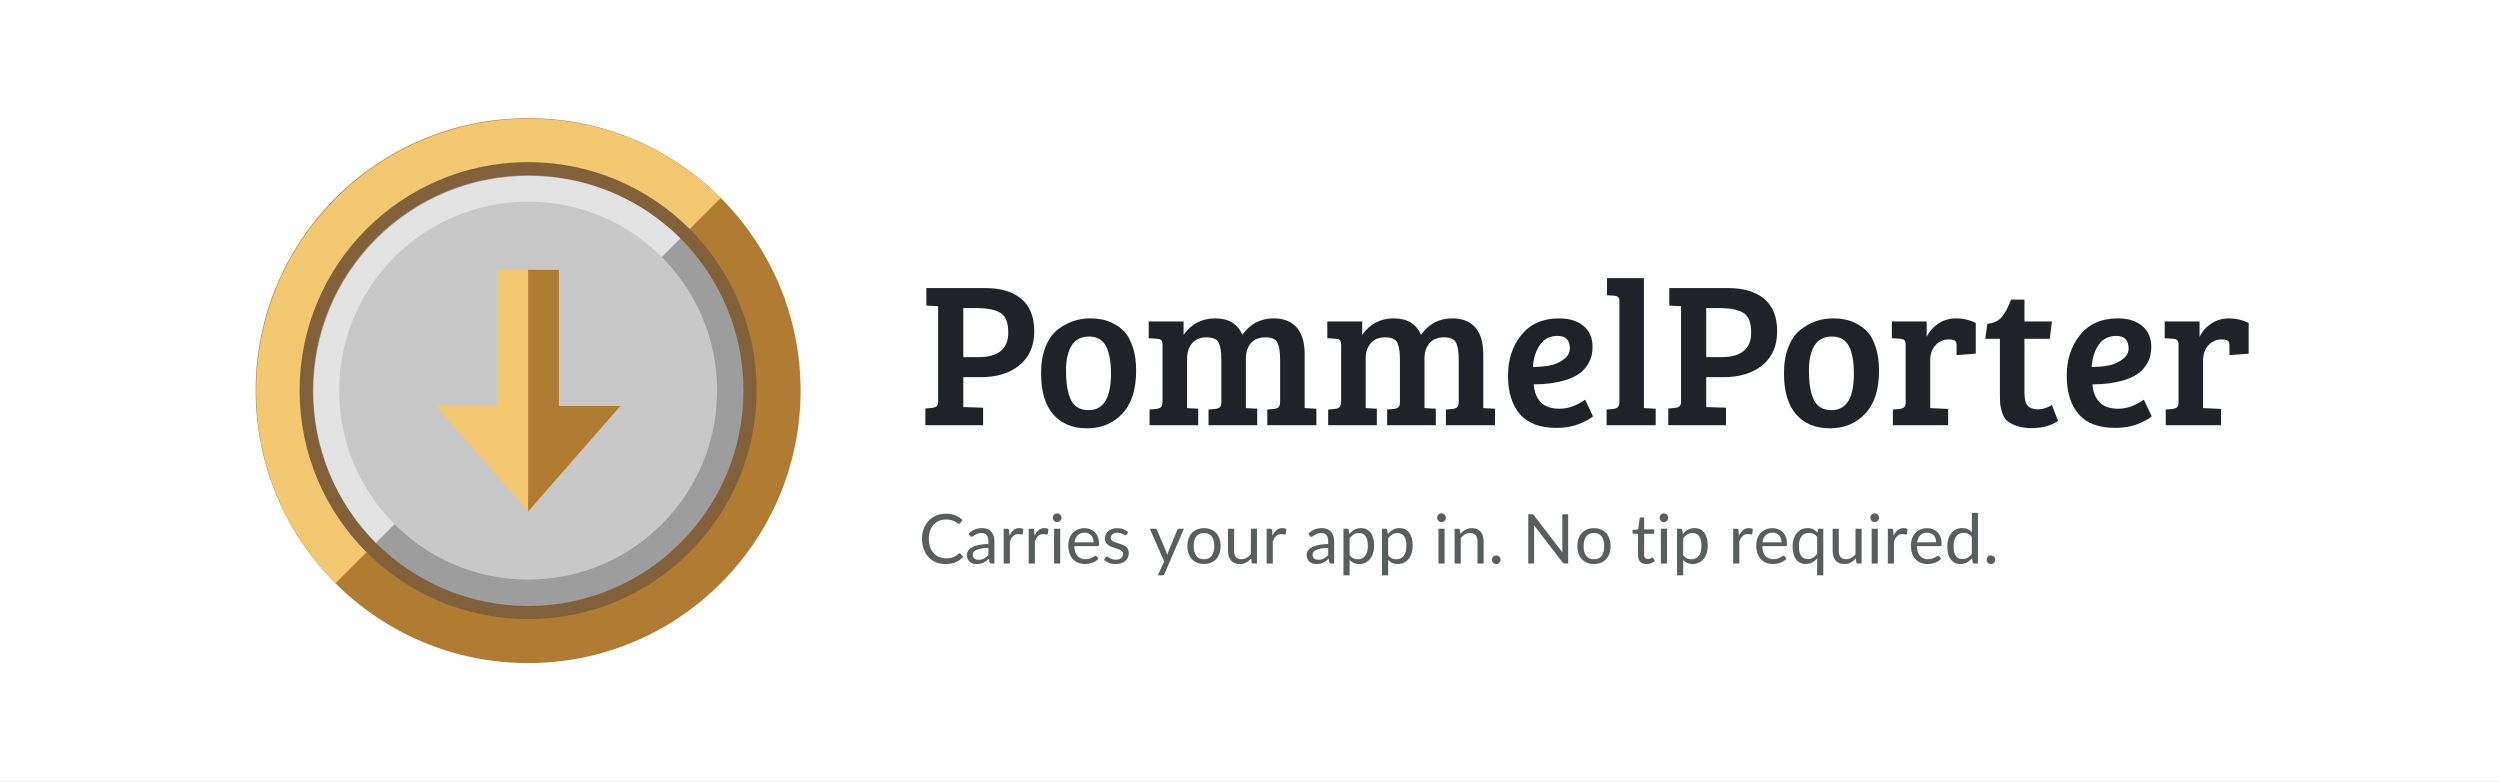
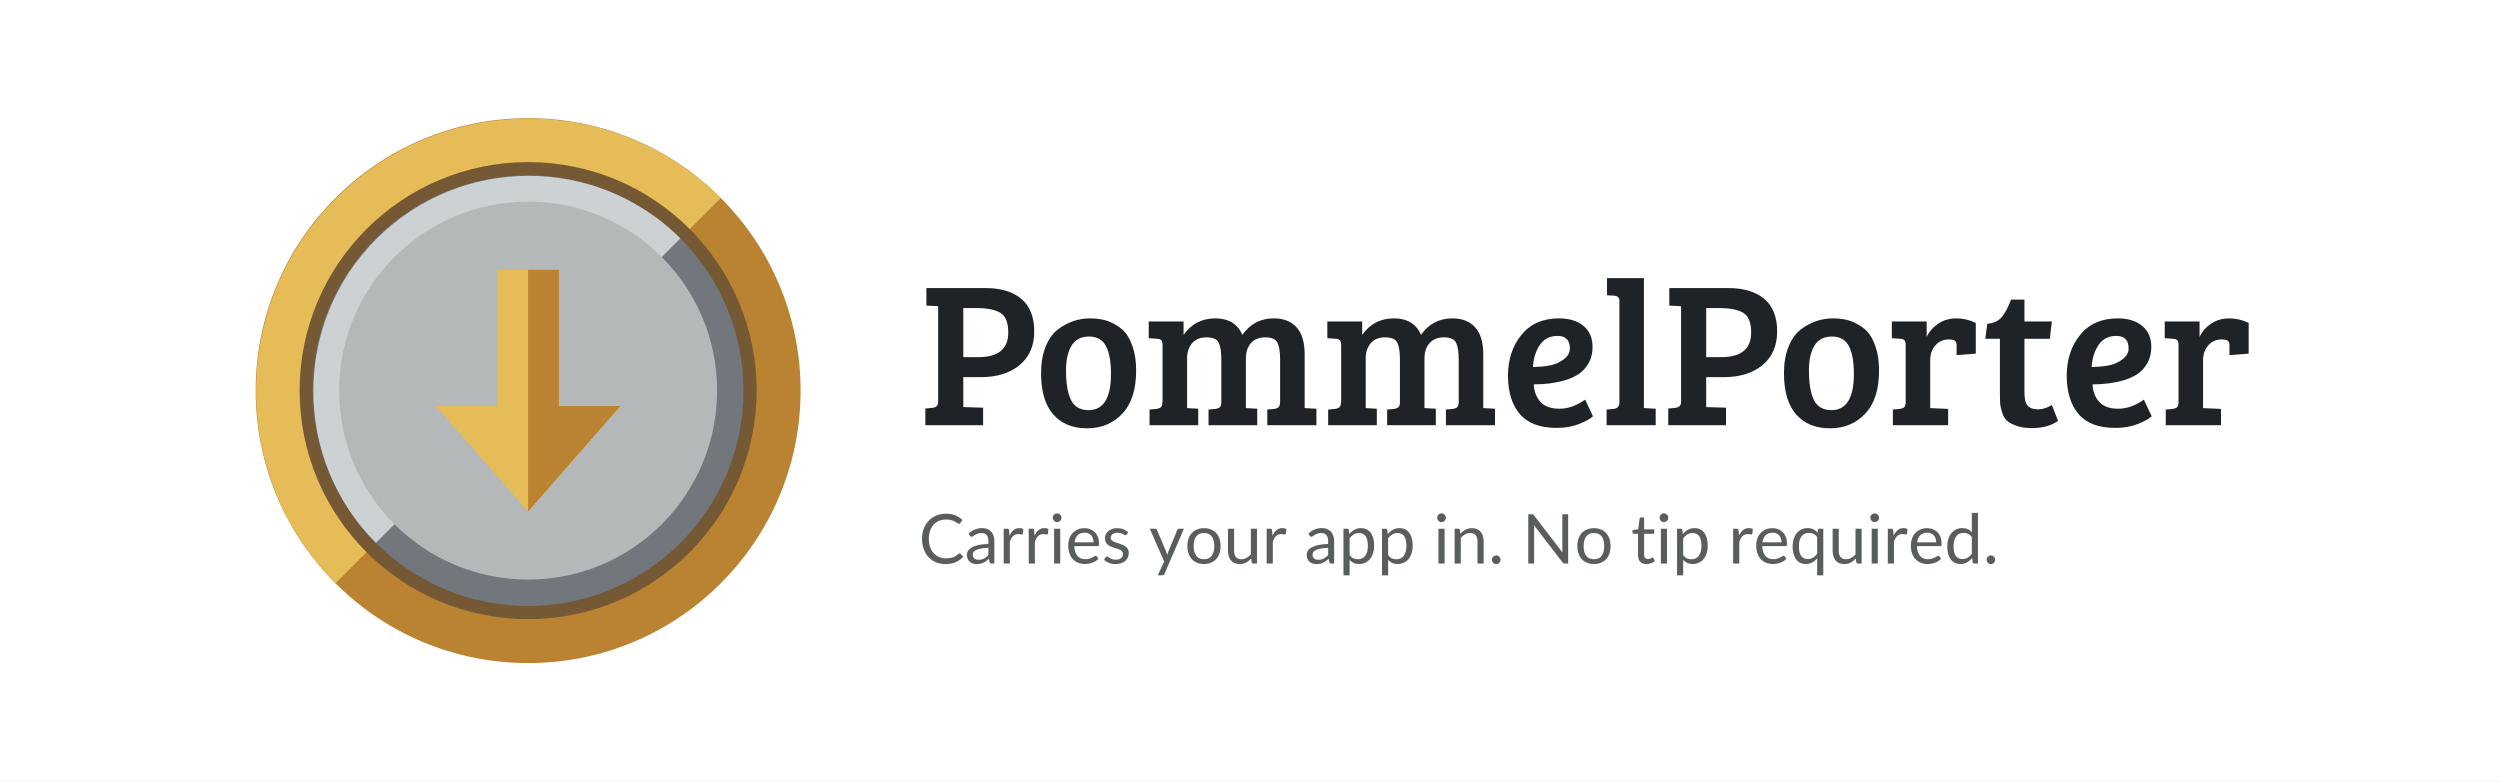
<svg xmlns="http://www.w3.org/2000/svg" width="1600" height="500" viewBox="0 0 1600 500">
  <rect width="1600" height="500" fill="#ffffff" />
  <svg x="158" y="70" width="360" height="360" viewBox="0 0 256 256">
-     <circle cx="128" cy="128" r="124" fill="#B07C32" />
-     <path d="M 215.681 40.319 A 124 124 0 0 0 40.319 215.681 Z" fill="#F2C870" />
-     <circle cx="128" cy="128" r="104" fill="#82613A" />
-     <circle cx="128" cy="128" r="98" fill="#9E9D9D" />
-     <path d="M 197.296 58.704 A 98 98 0 0 0 58.704 197.296 Z" fill="#E4E3E3" />
-     <circle cx="128" cy="128" r="86" fill="#C9C8C8" />
-     <path d="M114 73h28v62h28l-42 48-42-48h28z" fill="#F2C870" />
-     <path d="M142 73v62h28l-42 48v-110z" fill="#B07C32" />
+     <circle cx="128" cy="128" r="124" fill="#ba8331" />
+     <path d="M 215.681 40.319 A 124 124 0 0 0 40.319 215.681 Z" fill="#e6bc59" />
+     <circle cx="128" cy="128" r="104" fill="#755934" />
+     <circle cx="128" cy="128" r="98" fill="#72767d" />
+     <path d="M 197.296 58.704 A 98 98 0 0 0 58.704 197.296 Z" fill="#ccd1d4" />
+     <circle cx="128" cy="128" r="86" fill="#b4b8b9" />
+     <path d="M114 73h28v62h28l-42 48-42-48h28z" fill="#e6bc59" />
+     <path d="M142 73v62h28l-42 48v-110z" fill="#ba8331" />
  </svg>
  <g fill="#1f2328">
    <g transform="translate(588.00,272.14)">
      <path d="M41.18 0L4.22 0L4.22-10.69L8.58-11.09Q12.41-11.48 12.41-14.78L12.41-76.16L4.88-76.56L4.88-87.78L42.64-87.78Q57.42-87.78 65.67-80.85Q73.92-73.92 73.92-60.06Q73.92-46.20 64.55-38.48Q55.18-30.76 39.73-30.76L28.51-30.76L28.51-11.62L41.18-11.22L41.18 0M28.51-74.98L28.51-43.56L38.02-43.56Q57.29-43.56 57.29-59.27Q57.29-68.77 52.34-71.87Q47.39-74.98 36.56-74.98" />
    </g>
    <g transform="translate(661.92,272.14)">
      <path d="M34.72-9.64Q49.10-9.64 49.10-32.87Q49.10-44.62 45.87-50.69Q42.64-56.76 35.05-56.76Q27.46-56.76 23.89-50.95Q20.33-45.14 20.33-35.11Q20.33-16.50 27.19-11.75Q30.23-9.64 34.72-9.64M4.36-33.26Q4.36-43.03 7.26-50.23Q10.16-57.42 15.05-61.25Q24.42-68.38 35.77-68.38Q43.69-68.38 49.17-65.80Q54.65-63.23 57.75-59.86Q60.85-56.50 63.03-50.09Q65.21-43.69 65.21-34.98Q65.21-16.76 56.36-7.39Q47.52 1.98 33.73 1.98Q19.93 1.98 12.14-6.93Q4.36-15.84 4.36-33.26" />
    </g>
    <g transform="translate(731.62,272.14)">
      <path d="M9.11-55.31L3.56-55.70L3.56-66.40L25.87-66.40L25.87-57.82Q33.26-68.38 46.13-68.38Q59-68.38 63.49-57.82Q70.88-68.38 83.56-68.38Q93.06-68.38 98.21-62.63Q103.36-56.89 103.36-45.41L103.36-10.96L110.88-10.56L110.88 0L79.46 0L79.46-10.03L83.82-10.43Q85.80-10.69 86.66-11.55Q87.52-12.41 87.65-14.65L87.65-41.98Q87.65-49.24 86-52.73Q84.35-56.23 78.28-56.23Q72.20-56.23 68.97-52.54Q65.74-48.84 65.74-42.64L65.74-10.96L73-10.56L73 0L41.84 0L41.84-10.03L46.20-10.43Q48.18-10.69 49.10-11.55Q50.03-12.41 50.03-14.78L50.03-41.98Q50.03-49.24 48.38-52.73Q46.73-56.23 40.59-56.23Q34.45-56.23 31.28-52.40Q28.12-48.58 28.12-42.90L28.12-10.96L35.24-10.56L35.24 0L4.09 0L4.09-10.03L8.45-10.43Q10.43-10.69 11.35-11.55Q12.28-12.41 12.28-14.78L12.41-14.78L12.41-51.22Q12.41-53.46 11.68-54.32Q10.96-55.18 9.11-55.31" />
    </g>
    <g transform="translate(845.93,272.14)">
      <path d="M9.11-55.31L3.56-55.70L3.56-66.40L25.87-66.40L25.87-57.82Q33.26-68.38 46.13-68.38Q59-68.38 63.49-57.82Q70.88-68.38 83.56-68.38Q93.06-68.38 98.21-62.63Q103.36-56.89 103.36-45.41L103.36-10.96L110.88-10.56L110.88 0L79.46 0L79.46-10.03L83.82-10.43Q85.80-10.69 86.66-11.55Q87.52-12.41 87.65-14.65L87.65-41.98Q87.65-49.24 86-52.73Q84.35-56.23 78.28-56.23Q72.20-56.23 68.97-52.54Q65.74-48.84 65.74-42.64L65.74-10.96L73-10.56L73 0L41.84 0L41.84-10.03L46.20-10.43Q48.18-10.69 49.10-11.55Q50.03-12.41 50.03-14.78L50.03-41.98Q50.03-49.24 48.38-52.73Q46.73-56.23 40.59-56.23Q34.45-56.23 31.28-52.40Q28.12-48.58 28.12-42.90L28.12-10.96L35.24-10.56L35.24 0L4.09 0L4.09-10.03L8.45-10.43Q10.43-10.69 11.35-11.55Q12.28-12.41 12.28-14.78L12.41-14.78L12.41-51.22Q12.41-53.46 11.68-54.32Q10.96-55.18 9.11-55.31" />
    </g>
    <g transform="translate(960.24,272.14)">
      <path d="M37.49-68.38Q47.39-68.38 53.20-63.56Q59-58.74 59-50.03Q59-44.22 56.50-39.80Q53.99-35.38 50.29-32.87Q46.60-30.36 41.32-28.78Q32.47-26.14 21.38-26.14Q21.78-19.14 25.74-14.85Q29.70-10.56 37.88-10.56Q46.07-10.56 54.25-16.37L59.27-5.68Q56.63-3.30 50.36-0.79Q44.09 1.72 36.04 1.72Q19.93 1.72 12.41-7.19Q4.88-16.10 4.88-31.68Q4.88-47.26 13.46-57.82Q22.04-68.38 37.49-68.38M31.48-38.21Q36.30-39.07 40.39-42.04Q44.48-45.01 44.48-49.10Q44.48-57.16 36.56-57.16Q29.17-57.16 25.21-51.28Q21.25-45.41 20.86-37.22Q26.66-37.36 31.48-38.21" />
    </g>
    <g transform="translate(1024.13,272.14)">
      <path d="M4.36-94.12L27.98-94.12L27.98-10.96L35.51-10.56L35.51 0L4.09 0L4.09-10.03L8.45-10.43Q12.28-10.82 12.28-14.65L12.28-79.73Q12.28-82.63 8.98-82.90L4.36-83.16" />
    </g>
    <g transform="translate(1063.46,272.14)">
      <path d="M41.18 0L4.22 0L4.22-10.69L8.58-11.09Q12.41-11.48 12.41-14.78L12.41-76.16L4.88-76.56L4.88-87.78L42.64-87.78Q57.42-87.78 65.67-80.85Q73.92-73.92 73.92-60.06Q73.92-46.20 64.55-38.48Q55.18-30.76 39.73-30.76L28.51-30.76L28.51-11.62L41.18-11.22L41.18 0M28.51-74.98L28.51-43.56L38.02-43.56Q57.29-43.56 57.29-59.27Q57.29-68.77 52.34-71.87Q47.39-74.98 36.56-74.98" />
    </g>
    <g transform="translate(1137.38,272.14)">
      <path d="M34.72-9.64Q49.10-9.64 49.10-32.87Q49.10-44.62 45.87-50.69Q42.64-56.76 35.05-56.76Q27.46-56.76 23.89-50.95Q20.33-45.14 20.33-35.11Q20.33-16.50 27.19-11.75Q30.23-9.64 34.72-9.64M4.36-33.26Q4.36-43.03 7.26-50.23Q10.16-57.42 15.05-61.25Q24.42-68.38 35.77-68.38Q43.69-68.38 49.17-65.80Q54.65-63.23 57.75-59.86Q60.85-56.50 63.03-50.09Q65.21-43.69 65.21-34.98Q65.21-16.76 56.36-7.39Q47.52 1.98 33.73 1.98Q19.93 1.98 12.14-6.93Q4.36-15.84 4.36-33.26" />
    </g>
    <g transform="translate(1207.08,272.14)">
      <path d="M12.54-14.78L12.54-51.35Q12.54-53.46 11.81-54.32Q11.09-55.18 9.24-55.31L3.70-55.70L3.70-66.40L26-66.40L26-56.50Q28.38-61.64 33.40-65.01Q38.41-68.38 44.95-68.38Q51.48-68.38 57.42-65.47L57.42-45.80L45.14-44.88L45.14-50.95Q45.14-53.59 43.82-54.25Q42.37-54.91 40.26-54.91Q34.98-54.91 31.61-51.15Q28.25-47.39 28.25-41.58L28.25-10.96L39.73-10.43L39.73 0L4.36 0L4.36-10.03L8.71-10.43Q10.69-10.69 11.62-11.55Q12.54-12.41 12.54-14.78" />
    </g>
    <g transform="translate(1268.06,272.14)">
      <path d="M19.01-80.39L27.59-80.39L27.59-66.40L45.14-66.40L43.82-55.31L27.59-55.31L27.59-20.59Q27.59-14.78 29.70-12.47Q31.81-10.16 36.23-10.16Q40.66-10.16 45.14-12.94L49.10-2.77Q42.50 1.85 32.34 1.85Q26.40 1.85 22.31 0.33Q18.22-1.19 16.24-3.04Q14.26-4.88 13.20-8.45Q12.14-12.01 12.01-14.06Q11.88-16.10 11.88-20.06L11.88-55.31L2.51-55.31L3.83-64.94Q10.03-65.47 13.20-69.37Q16.37-73.26 19.01-80.39" />
    </g>
    <g transform="translate(1317.83,272.14)">
      <path d="M37.49-68.38Q47.39-68.38 53.20-63.56Q59-58.74 59-50.03Q59-44.22 56.50-39.80Q53.99-35.38 50.29-32.87Q46.60-30.36 41.32-28.78Q32.47-26.14 21.38-26.14Q21.78-19.14 25.74-14.85Q29.70-10.56 37.88-10.56Q46.07-10.56 54.25-16.37L59.27-5.68Q56.63-3.30 50.36-0.79Q44.09 1.72 36.04 1.72Q19.93 1.72 12.41-7.19Q4.88-16.10 4.88-31.68Q4.88-47.26 13.46-57.82Q22.04-68.38 37.49-68.38M31.48-38.21Q36.30-39.07 40.39-42.04Q44.48-45.01 44.48-49.10Q44.48-57.16 36.56-57.16Q29.17-57.16 25.21-51.28Q21.25-45.41 20.86-37.22Q26.66-37.36 31.48-38.21" />
    </g>
    <g transform="translate(1381.72,272.14)">
      <path d="M12.54-14.78L12.54-51.35Q12.54-53.46 11.81-54.32Q11.09-55.18 9.24-55.31L3.70-55.70L3.70-66.40L26-66.40L26-56.50Q28.38-61.64 33.40-65.01Q38.41-68.38 44.95-68.38Q51.48-68.38 57.42-65.47L57.42-45.80L45.14-44.88L45.14-50.95Q45.14-53.59 43.82-54.25Q42.37-54.91 40.26-54.91Q34.98-54.91 31.61-51.15Q28.25-47.39 28.25-41.58L28.25-10.96L39.73-10.43L39.73 0L4.36 0L4.36-10.03L8.71-10.43Q10.69-10.69 11.62-11.55Q12.54-12.41 12.54-14.78" />
    </g>
  </g>
  <g fill="#5a5d5e">
    <g transform="translate(588.00,360.66)">
      <path d="M26.16-6.51Q26.51-6.51 26.77-6.23L28.47-4.40Q26.53-2.16 23.77-0.90Q21.01 0.35 17.09 0.35Q13.71 0.35 10.93-0.82Q8.16-2 6.20-4.12Q4.25-6.25 3.17-9.22Q2.09-12.19 2.09-15.75Q2.09-19.32 3.21-22.29Q4.33-25.26 6.37-27.39Q8.40-29.52 11.24-30.70Q14.08-31.88 17.51-31.88Q20.88-31.88 23.45-30.80Q26.03-29.72 27.98-27.87L26.58-25.92Q26.44-25.70 26.23-25.55Q26.03-25.41 25.67-25.41Q25.28-25.41 24.71-25.84Q24.13-26.27 23.21-26.80Q22.29-27.32 20.90-27.75Q19.51-28.18 17.49-28.18Q15.05-28.18 13.02-27.33Q11-26.49 9.54-24.88Q8.07-23.28 7.26-20.97Q6.45-18.66 6.45-15.75Q6.45-12.80 7.29-10.49Q8.14-8.18 9.60-6.59Q11.07-4.99 13.06-4.16Q15.05-3.32 17.36-3.32Q18.77-3.32 19.90-3.49Q21.03-3.65 21.99-4Q22.95-4.36 23.77-4.89Q24.60-5.43 25.41-6.18Q25.78-6.51 26.16-6.51" />
    </g>
    <g transform="translate(617.39,360.66)">
      <path d="M15.18-5.41L15.18-10.03Q12.47-9.94 10.57-9.60Q8.67-9.26 7.47-8.71Q6.27-8.16 5.73-7.41Q5.19-6.67 5.19-5.74Q5.19-4.86 5.48-4.22Q5.76-3.59 6.26-3.18Q6.75-2.77 7.42-2.58Q8.10-2.40 8.87-2.40Q9.90-2.40 10.76-2.61Q11.62-2.82 12.38-3.21Q13.13-3.61 13.83-4.16Q14.52-4.71 15.18-5.41M3.23-17.89L2.53-19.14Q4.38-20.92 6.51-21.80Q8.65-22.68 11.24-22.68Q13.11-22.68 14.56-22.07Q16.02-21.45 17.01-20.35Q18-19.25 18.50-17.69Q19.01-16.13 19.01-14.26L19.01 0L17.27 0Q16.70 0 16.39-0.19Q16.08-0.37 15.91-0.92L15.47-3.04Q14.59-2.22 13.75-1.59Q12.91-0.97 11.99-0.54Q11.07-0.11 10.02 0.12Q8.98 0.35 7.70 0.35Q6.40 0.35 5.26-0.01Q4.11-0.37 3.27-1.10Q2.42-1.83 1.92-2.94Q1.43-4.05 1.43-5.57Q1.43-6.89 2.16-8.11Q2.88-9.33 4.51-10.27Q6.14-11.22 8.76-11.82Q11.37-12.43 15.18-12.52L15.18-14.26Q15.18-16.85 14.06-18.18Q12.94-19.51 10.78-19.51Q9.33-19.51 8.35-19.15Q7.37-18.79 6.65-18.34Q5.94-17.89 5.42-17.52Q4.91-17.16 4.40-17.16Q4-17.16 3.72-17.37Q3.43-17.58 3.23-17.89" />
    </g>
    <g transform="translate(639.26,360.66)">
      <path d="M6.56-21.21L6.82-17.82Q7.88-20.11 9.42-21.39Q10.96-22.68 13.18-22.68Q13.88-22.68 14.53-22.53Q15.18-22.37 15.69-22.04L15.40-19.12Q15.27-18.57 14.74-18.57Q14.43-18.57 13.84-18.70Q13.24-18.83 12.50-18.83Q11.44-18.83 10.62-18.52Q9.79-18.22 9.14-17.61Q8.49-17.01 7.97-16.11Q7.46-15.22 7.04-14.08L7.04 0L3.10 0L3.10-22.29L5.35-22.29Q5.98-22.29 6.23-22.04Q6.47-21.80 6.56-21.21" />
    </g>
    <g transform="translate(655.28,360.66)">
      <path d="M6.56-21.21L6.82-17.82Q7.88-20.11 9.42-21.39Q10.96-22.68 13.18-22.68Q13.88-22.68 14.53-22.53Q15.18-22.37 15.69-22.04L15.40-19.12Q15.27-18.57 14.74-18.57Q14.43-18.57 13.84-18.70Q13.24-18.83 12.50-18.83Q11.44-18.83 10.62-18.52Q9.79-18.22 9.14-17.61Q8.49-17.01 7.97-16.11Q7.46-15.22 7.04-14.08L7.04 0L3.10 0L3.10-22.29L5.35-22.29Q5.98-22.29 6.23-22.04Q6.47-21.80 6.56-21.21" />
    </g>
    <g transform="translate(671.29,360.66)">
      <path d="M3.32-22.29L7.24-22.29L7.24 0L3.32 0L3.32-22.29M8.07-29.28Q8.07-28.71 7.84-28.21Q7.61-27.72 7.23-27.33Q6.84-26.95 6.32-26.73Q5.81-26.51 5.24-26.51Q4.66-26.51 4.17-26.73Q3.67-26.95 3.30-27.33Q2.93-27.72 2.71-28.21Q2.49-28.71 2.49-29.28Q2.49-29.85 2.71-30.37Q2.93-30.89 3.30-31.27Q3.67-31.66 4.17-31.88Q4.66-32.10 5.24-32.10Q5.81-32.10 6.32-31.88Q6.84-31.66 7.23-31.27Q7.61-30.89 7.84-30.37Q8.07-29.85 8.07-29.28" />
    </g>
    <g transform="translate(681.85,360.66)">
      <path d="M5.83-13.57L18.02-13.57Q18.02-14.94 17.63-16.07Q17.25-17.20 16.51-18.03Q15.77-18.85 14.72-19.30Q13.66-19.76 12.32-19.76Q9.50-19.76 7.86-18.12Q6.23-16.48 5.83-13.57M20.09-4.55L21.19-3.12Q20.46-2.24 19.45-1.59Q18.44-0.95 17.28-0.53Q16.13-0.11 14.89 0.10Q13.66 0.31 12.45 0.31Q10.14 0.31 8.20-0.47Q6.25-1.25 4.83-2.76Q3.41-4.27 2.62-6.49Q1.83-8.71 1.83-11.59Q1.83-13.93 2.54-15.95Q3.26-17.97 4.60-19.46Q5.94-20.94 7.88-21.79Q9.81-22.64 12.23-22.64Q14.23-22.64 15.94-21.97Q17.64-21.30 18.89-20.03Q20.13-18.77 20.83-16.91Q21.54-15.05 21.54-12.67Q21.54-11.75 21.34-11.44Q21.14-11.13 20.59-11.13L5.70-11.13Q5.76-9.02 6.28-7.46Q6.80-5.90 7.72-4.85Q8.65-3.81 9.92-3.29Q11.20-2.77 12.78-2.77Q14.26-2.77 15.32-3.11Q16.39-3.45 17.16-3.85Q17.93-4.25 18.45-4.59Q18.96-4.93 19.34-4.93Q19.82-4.93 20.09-4.55" />
    </g>
    <g transform="translate(705.08,360.66)">
      <path d="M16.96-20.04L16.08-18.61Q15.82-18.13 15.27-18.13Q14.94-18.13 14.52-18.37Q14.10-18.61 13.50-18.91Q12.89-19.21 12.06-19.46Q11.22-19.71 10.08-19.71Q9.09-19.71 8.29-19.46Q7.50-19.21 6.94-18.77Q6.38-18.33 6.08-17.74Q5.79-17.16 5.79-16.48Q5.79-15.62 6.28-15.05Q6.78-14.48 7.59-14.06Q8.40-13.64 9.44-13.32Q10.47-13 11.56-12.64Q12.65-12.28 13.68-11.84Q14.72-11.40 15.53-10.74Q16.35-10.08 16.84-9.12Q17.34-8.16 17.34-6.82Q17.34-5.28 16.79-3.97Q16.24-2.66 15.16-1.70Q14.08-0.75 12.52-0.20Q10.96 0.35 8.91 0.35Q6.58 0.35 4.69-0.41Q2.79-1.17 1.47-2.35L2.40-3.85Q2.57-4.14 2.82-4.29Q3.06-4.44 3.43-4.44Q3.83-4.44 4.27-4.14Q4.71-3.83 5.33-3.45Q5.96-3.08 6.86-2.77Q7.77-2.46 9.11-2.46Q10.25-2.46 11.11-2.76Q11.97-3.06 12.54-3.56Q13.11-4.07 13.39-4.73Q13.66-5.39 13.66-6.14Q13.66-7.06 13.17-7.67Q12.67-8.27 11.86-8.70Q11.04-9.13 10-9.45Q8.95-9.77 7.86-10.12Q6.78-10.47 5.73-10.92Q4.69-11.37 3.87-12.06Q3.06-12.74 2.56-13.74Q2.07-14.74 2.07-16.17Q2.07-17.45 2.60-18.62Q3.12-19.80 4.14-20.69Q5.15-21.58 6.62-22.11Q8.10-22.64 9.99-22.64Q12.19-22.64 13.94-21.95Q15.69-21.25 16.96-20.04" />
    </g>
    <g transform="translate(724.14,360.66)">
      <path d="" />
    </g>
    <g transform="translate(735.40,360.66)">
      <path d="M19.23-22.29L22.33-22.29L9.90 6.58Q9.70 7.02 9.40 7.28Q9.11 7.55 8.49 7.55L5.59 7.55L9.66-1.30L0.46-22.29L3.85-22.29Q4.36-22.29 4.65-22.03Q4.95-21.78 5.06-21.47L11.02-7.44Q11.37-6.51 11.62-5.50Q11.92-6.53 12.28-7.46L18.06-21.47Q18.19-21.82 18.51-22.05Q18.83-22.29 19.23-22.29" />
    </g>
    <g transform="translate(758.08,360.66)">
      <path d="M12.50-22.64Q14.94-22.64 16.90-21.82Q18.85-21.01 20.24-19.51Q21.63-18.02 22.36-15.89Q23.10-13.77 23.10-11.15Q23.10-8.51 22.36-6.40Q21.63-4.29 20.24-2.79Q18.85-1.30 16.90-0.49Q14.94 0.31 12.50 0.31Q10.03 0.31 8.06-0.49Q6.09-1.30 4.71-2.79Q3.32-4.29 2.59-6.40Q1.85-8.51 1.85-11.15Q1.85-13.77 2.59-15.89Q3.32-18.02 4.71-19.51Q6.09-21.01 8.06-21.82Q10.03-22.64 12.50-22.64M12.50-2.75Q15.80-2.75 17.42-4.96Q19.05-7.17 19.05-11.13Q19.05-15.11 17.42-17.34Q15.80-19.56 12.50-19.56Q10.82-19.56 9.58-18.99Q8.34-18.41 7.51-17.34Q6.69-16.26 6.28-14.68Q5.87-13.11 5.87-11.13Q5.87-7.17 7.51-4.96Q9.15-2.75 12.50-2.75" />
    </g>
    <g transform="translate(783.03,360.66)">
      <path d="M17.51-22.29L21.43-22.29L21.43 0L19.10 0Q18.26 0 18.04-0.81L17.73-3.21Q16.28-1.61 14.48-0.63Q12.67 0.35 10.34 0.35Q8.51 0.35 7.12-0.25Q5.72-0.86 4.77-1.96Q3.83-3.06 3.36-4.62Q2.88-6.18 2.88-8.07L2.88-22.29L6.80-22.29L6.80-8.07Q6.80-5.54 7.95-4.16Q9.11-2.77 11.48-2.77Q13.22-2.77 14.73-3.60Q16.24-4.42 17.51-5.87" />
    </g>
    <g transform="translate(807.56,360.66)">
      <path d="M6.56-21.21L6.82-17.82Q7.88-20.11 9.42-21.39Q10.96-22.68 13.18-22.68Q13.88-22.68 14.53-22.53Q15.18-22.37 15.69-22.04L15.40-19.12Q15.27-18.57 14.74-18.57Q14.43-18.57 13.84-18.70Q13.24-18.83 12.50-18.83Q11.44-18.83 10.62-18.52Q9.79-18.22 9.14-17.61Q8.49-17.01 7.97-16.11Q7.46-15.22 7.04-14.08L7.04 0L3.10 0L3.10-22.29L5.35-22.29Q5.98-22.29 6.23-22.04Q6.47-21.80 6.56-21.21" />
    </g>
    <g transform="translate(823.58,360.66)">
      <path d="" />
    </g>
    <g transform="translate(834.84,360.66)">
      <path d="M15.18-5.41L15.18-10.03Q12.47-9.94 10.57-9.60Q8.67-9.26 7.47-8.71Q6.27-8.16 5.73-7.41Q5.19-6.67 5.19-5.74Q5.19-4.86 5.48-4.22Q5.76-3.59 6.26-3.18Q6.75-2.77 7.42-2.58Q8.10-2.40 8.87-2.40Q9.90-2.40 10.76-2.61Q11.62-2.82 12.38-3.21Q13.13-3.61 13.83-4.16Q14.52-4.71 15.18-5.41M3.23-17.89L2.53-19.14Q4.38-20.92 6.51-21.80Q8.65-22.68 11.24-22.68Q13.11-22.68 14.56-22.07Q16.02-21.45 17.01-20.35Q18-19.25 18.50-17.69Q19.01-16.13 19.01-14.26L19.01 0L17.27 0Q16.70 0 16.39-0.19Q16.08-0.37 15.91-0.92L15.47-3.04Q14.59-2.22 13.75-1.59Q12.91-0.97 11.99-0.54Q11.07-0.11 10.02 0.12Q8.98 0.35 7.70 0.35Q6.40 0.35 5.26-0.01Q4.11-0.37 3.27-1.10Q2.42-1.83 1.92-2.94Q1.43-4.05 1.43-5.57Q1.43-6.89 2.16-8.11Q2.88-9.33 4.51-10.27Q6.14-11.22 8.76-11.82Q11.37-12.43 15.18-12.52L15.18-14.26Q15.18-16.85 14.06-18.18Q12.94-19.51 10.78-19.51Q9.33-19.51 8.35-19.15Q7.37-18.79 6.65-18.34Q5.94-17.89 5.42-17.52Q4.91-17.16 4.40-17.16Q4-17.16 3.72-17.37Q3.43-17.58 3.23-17.89" />
    </g>
    <g transform="translate(856.71,360.66)">
      <path d="M7.04-16.15L7.04-5.37Q8.12-3.92 9.39-3.32Q10.67-2.73 12.25-2.73Q15.38-2.73 17.05-4.95Q18.72-7.17 18.72-11.29Q18.72-13.46 18.34-15.03Q17.95-16.59 17.23-17.59Q16.50-18.59 15.44-19.05Q14.39-19.51 13.05-19.51Q11.13-19.51 9.69-18.63Q8.25-17.75 7.04-16.15M6.49-21.47L6.84-18.83Q8.25-20.57 10.10-21.63Q11.95-22.68 14.32-22.68Q16.26-22.68 17.82-21.95Q19.38-21.21 20.48-19.77Q21.58-18.33 22.18-16.19Q22.77-14.06 22.77-11.29Q22.77-8.82 22.11-6.70Q21.45-4.58 20.21-3.02Q18.96-1.47 17.17-0.58Q15.38 0.31 13.13 0.31Q11.09 0.31 9.63-0.38Q8.16-1.08 7.04-2.31L7.04 7.55L3.10 7.55L3.10-22.29L5.46-22.29Q6.29-22.29 6.49-21.47" />
    </g>
    <g transform="translate(881.37,360.66)">
      <path d="M7.04-16.15L7.04-5.37Q8.12-3.92 9.39-3.32Q10.67-2.73 12.25-2.73Q15.38-2.73 17.05-4.95Q18.72-7.17 18.72-11.29Q18.72-13.46 18.34-15.03Q17.95-16.59 17.23-17.59Q16.50-18.59 15.44-19.05Q14.39-19.51 13.05-19.51Q11.13-19.51 9.69-18.63Q8.25-17.75 7.04-16.15M6.49-21.47L6.84-18.83Q8.25-20.57 10.10-21.63Q11.95-22.68 14.32-22.68Q16.26-22.68 17.82-21.95Q19.38-21.21 20.48-19.77Q21.58-18.33 22.18-16.19Q22.77-14.06 22.77-11.29Q22.77-8.82 22.11-6.70Q21.45-4.58 20.21-3.02Q18.96-1.47 17.17-0.58Q15.38 0.31 13.13 0.31Q11.09 0.31 9.63-0.38Q8.16-1.08 7.04-2.31L7.04 7.55L3.10 7.55L3.10-22.29L5.46-22.29Q6.29-22.29 6.49-21.47" />
    </g>
    <g transform="translate(906.03,360.66)">
      <path d="" />
    </g>
    <g transform="translate(917.30,360.66)">
      <path d="M3.32-22.29L7.24-22.29L7.24 0L3.32 0L3.32-22.29M8.07-29.28Q8.07-28.71 7.84-28.21Q7.61-27.72 7.23-27.33Q6.84-26.95 6.32-26.73Q5.81-26.51 5.24-26.51Q4.66-26.51 4.17-26.73Q3.67-26.95 3.30-27.33Q2.93-27.72 2.71-28.21Q2.49-28.71 2.49-29.28Q2.49-29.85 2.71-30.37Q2.93-30.89 3.30-31.27Q3.67-31.66 4.17-31.88Q4.66-32.10 5.24-32.10Q5.81-32.10 6.32-31.88Q6.84-31.66 7.23-31.27Q7.61-30.89 7.84-30.37Q8.07-29.85 8.07-29.28" />
    </g>
    <g transform="translate(927.86,360.66)">
      <path d="M6.49-21.47L6.80-19.05Q7.52-19.87 8.34-20.53Q9.15-21.19 10.06-21.66Q10.98-22.13 12-22.38Q13.02-22.64 14.21-22.64Q16.04-22.64 17.43-22.03Q18.83-21.43 19.77-20.32Q20.70-19.21 21.19-17.64Q21.67-16.08 21.67-14.19L21.67 0L17.73 0L17.73-14.19Q17.73-16.72 16.58-18.12Q15.42-19.51 13.07-19.51Q11.33-19.51 9.82-18.68Q8.32-17.84 7.04-16.41L7.04 0L3.10 0L3.10-22.29L5.46-22.29Q6.29-22.29 6.49-21.47" />
    </g>
    <g transform="translate(952.41,360.66)">
      <path d="M2.44-2.42Q2.44-2.99 2.65-3.50Q2.86-4 3.22-4.38Q3.59-4.75 4.09-4.97Q4.60-5.19 5.17-5.19Q5.74-5.19 6.25-4.97Q6.75-4.75 7.13-4.38Q7.50-4 7.72-3.50Q7.94-2.99 7.94-2.42Q7.94-1.83 7.72-1.33Q7.50-0.84 7.13-0.46Q6.75-0.09 6.25 0.12Q5.74 0.33 5.17 0.33Q4.60 0.33 4.09 0.12Q3.59-0.09 3.22-0.46Q2.86-0.84 2.65-1.33Q2.44-1.83 2.44-2.42" />
    </g>
    <g transform="translate(962.79,360.66)">
      <path d="" />
    </g>
    <g transform="translate(974.06,360.66)">
      <path d="M25.83-31.53L29.57-31.53L29.57 0L27.43 0Q26.93 0 26.59-0.18Q26.25-0.35 25.92-0.77L7.68-24.53Q7.72-23.98 7.74-23.45Q7.77-22.92 7.77-22.46L7.77 0L4.03 0L4.03-31.53L6.23-31.53Q6.51-31.53 6.71-31.49Q6.91-31.46 7.06-31.38Q7.22-31.31 7.37-31.16Q7.52-31.02 7.70-30.80L25.94-7.06Q25.89-7.63 25.86-8.17Q25.83-8.71 25.83-9.20" />
    </g>
    <g transform="translate(1007.65,360.66)">
      <path d="M12.50-22.64Q14.94-22.64 16.90-21.82Q18.85-21.01 20.24-19.51Q21.63-18.02 22.36-15.89Q23.10-13.77 23.10-11.15Q23.10-8.51 22.36-6.40Q21.63-4.29 20.24-2.79Q18.85-1.30 16.90-0.49Q14.94 0.31 12.50 0.31Q10.03 0.31 8.06-0.49Q6.09-1.30 4.71-2.79Q3.32-4.29 2.59-6.40Q1.85-8.51 1.85-11.15Q1.85-13.77 2.59-15.89Q3.32-18.02 4.71-19.51Q6.09-21.01 8.06-21.82Q10.03-22.64 12.50-22.64M12.50-2.75Q15.80-2.75 17.42-4.96Q19.05-7.17 19.05-11.13Q19.05-15.11 17.42-17.34Q15.80-19.56 12.50-19.56Q10.82-19.56 9.58-18.99Q8.34-18.41 7.51-17.34Q6.69-16.26 6.28-14.68Q5.87-13.11 5.87-11.13Q5.87-7.17 7.51-4.96Q9.15-2.75 12.50-2.75" />
    </g>
    <g transform="translate(1032.60,360.66)">
      <path d="" />
    </g>
    <g transform="translate(1043.86,360.66)">
      <path d="M9.94 0.35Q7.30 0.35 5.88-1.12Q4.47-2.60 4.47-5.37L4.47-19.01L1.78-19.01Q1.43-19.01 1.19-19.22Q0.95-19.43 0.95-19.87L0.95-21.43L4.60-21.89L5.50-28.78Q5.57-29.11 5.80-29.31Q6.03-29.52 6.40-29.52L8.38-29.52L8.38-21.85L14.83-21.85L14.83-19.01L8.38-19.01L8.38-5.63Q8.38-4.22 9.06-3.54Q9.75-2.86 10.82-2.86Q11.44-2.86 11.89-3.02Q12.34-3.19 12.67-3.39Q13-3.59 13.23-3.75Q13.46-3.92 13.64-3.92Q13.95-3.92 14.19-3.54L15.33-1.67Q14.32-0.73 12.89-0.19Q11.46 0.35 9.94 0.35" />
    </g>
    <g transform="translate(1059.64,360.66)">
      <path d="M3.32-22.29L7.24-22.29L7.24 0L3.32 0L3.32-22.29M8.07-29.28Q8.07-28.71 7.84-28.21Q7.61-27.72 7.23-27.33Q6.84-26.95 6.32-26.73Q5.81-26.51 5.24-26.51Q4.66-26.51 4.17-26.73Q3.67-26.95 3.30-27.33Q2.93-27.72 2.71-28.21Q2.49-28.71 2.49-29.28Q2.49-29.85 2.71-30.37Q2.93-30.89 3.30-31.27Q3.67-31.66 4.17-31.88Q4.66-32.10 5.24-32.10Q5.81-32.10 6.32-31.88Q6.84-31.66 7.23-31.27Q7.61-30.89 7.84-30.37Q8.07-29.85 8.07-29.28" />
    </g>
    <g transform="translate(1070.20,360.66)">
      <path d="M7.04-16.15L7.04-5.37Q8.12-3.92 9.39-3.32Q10.67-2.73 12.25-2.73Q15.38-2.73 17.05-4.95Q18.72-7.17 18.72-11.29Q18.72-13.46 18.34-15.03Q17.95-16.59 17.23-17.59Q16.50-18.59 15.44-19.05Q14.39-19.51 13.05-19.51Q11.13-19.51 9.69-18.63Q8.25-17.75 7.04-16.15M6.49-21.47L6.84-18.83Q8.25-20.57 10.10-21.63Q11.95-22.68 14.32-22.68Q16.26-22.68 17.82-21.95Q19.38-21.21 20.48-19.77Q21.58-18.33 22.18-16.19Q22.77-14.06 22.77-11.29Q22.77-8.82 22.11-6.70Q21.45-4.58 20.21-3.02Q18.96-1.47 17.17-0.58Q15.38 0.31 13.13 0.31Q11.09 0.31 9.63-0.38Q8.16-1.08 7.04-2.31L7.04 7.55L3.10 7.55L3.10-22.29L5.46-22.29Q6.29-22.29 6.49-21.47" />
    </g>
    <g transform="translate(1094.86,360.66)">
      <path d="" />
    </g>
    <g transform="translate(1106.12,360.66)">
      <path d="M6.56-21.21L6.82-17.82Q7.88-20.11 9.42-21.39Q10.96-22.68 13.18-22.68Q13.88-22.68 14.53-22.53Q15.18-22.37 15.69-22.04L15.40-19.12Q15.27-18.57 14.74-18.57Q14.43-18.57 13.84-18.70Q13.24-18.83 12.50-18.83Q11.44-18.83 10.62-18.52Q9.79-18.22 9.14-17.61Q8.49-17.01 7.97-16.11Q7.46-15.22 7.04-14.08L7.04 0L3.10 0L3.10-22.29L5.35-22.29Q5.98-22.29 6.23-22.04Q6.47-21.80 6.56-21.21" />
    </g>
    <g transform="translate(1122.14,360.66)">
      <path d="M5.83-13.57L18.02-13.57Q18.02-14.94 17.63-16.07Q17.25-17.20 16.51-18.03Q15.77-18.85 14.72-19.30Q13.66-19.76 12.32-19.76Q9.50-19.76 7.86-18.12Q6.23-16.48 5.83-13.57M20.09-4.55L21.19-3.12Q20.46-2.24 19.45-1.59Q18.44-0.95 17.28-0.53Q16.13-0.11 14.89 0.10Q13.66 0.31 12.45 0.31Q10.14 0.31 8.20-0.47Q6.25-1.25 4.83-2.76Q3.41-4.27 2.62-6.49Q1.83-8.71 1.83-11.59Q1.83-13.93 2.54-15.95Q3.26-17.97 4.60-19.46Q5.94-20.94 7.88-21.79Q9.81-22.64 12.23-22.64Q14.23-22.64 15.94-21.97Q17.64-21.30 18.89-20.03Q20.13-18.77 20.83-16.91Q21.54-15.05 21.54-12.67Q21.54-11.75 21.34-11.44Q21.14-11.13 20.59-11.13L5.70-11.13Q5.76-9.02 6.28-7.46Q6.80-5.90 7.72-4.85Q8.65-3.81 9.92-3.29Q11.20-2.77 12.78-2.77Q14.26-2.77 15.32-3.11Q16.39-3.45 17.16-3.85Q17.93-4.25 18.45-4.59Q18.96-4.93 19.34-4.93Q19.82-4.93 20.09-4.55" />
    </g>
    <g transform="translate(1145.37,360.66)">
      <path d="M17.62-6.23L17.62-17.01Q16.57-18.41 15.27-19.02Q13.97-19.62 12.39-19.62Q9.28-19.62 7.61-17.40Q5.94-15.18 5.94-11.07Q5.94-8.89 6.31-7.34Q6.69-5.79 7.41-4.79Q8.14-3.78 9.20-3.32Q10.25-2.86 11.59-2.86Q13.53-2.86 14.97-3.74Q16.41-4.62 17.62-6.23M19.21-22.29L21.54-22.29L21.54 7.55L17.62 7.55L17.62-3.32Q16.24-1.69 14.43-0.69Q12.63 0.31 10.32 0.31Q8.40 0.31 6.84-0.43Q5.28-1.17 4.18-2.60Q3.08-4.03 2.49-6.16Q1.89-8.29 1.89-11.07Q1.89-13.53 2.55-15.65Q3.21-17.78 4.44-19.34Q5.68-20.90 7.47-21.79Q9.26-22.68 11.51-22.68Q13.68-22.68 15.20-21.91Q16.72-21.14 17.89-19.76L18.15-21.47Q18.37-22.29 19.21-22.29" />
    </g>
    <g transform="translate(1170.01,360.66)">
      <path d="M17.51-22.29L21.43-22.29L21.43 0L19.10 0Q18.26 0 18.04-0.81L17.73-3.21Q16.28-1.61 14.48-0.63Q12.67 0.35 10.34 0.35Q8.51 0.35 7.12-0.25Q5.72-0.86 4.77-1.96Q3.83-3.06 3.36-4.62Q2.88-6.18 2.88-8.07L2.88-22.29L6.80-22.29L6.80-8.07Q6.80-5.54 7.95-4.16Q9.11-2.77 11.48-2.77Q13.22-2.77 14.73-3.60Q16.24-4.42 17.51-5.87" />
    </g>
    <g transform="translate(1194.54,360.66)">
      <path d="M3.32-22.29L7.24-22.29L7.24 0L3.32 0L3.32-22.29M8.07-29.28Q8.07-28.71 7.84-28.21Q7.61-27.72 7.23-27.33Q6.84-26.95 6.32-26.73Q5.81-26.51 5.24-26.51Q4.66-26.51 4.17-26.73Q3.67-26.95 3.30-27.33Q2.93-27.72 2.71-28.21Q2.49-28.71 2.49-29.28Q2.49-29.85 2.71-30.37Q2.93-30.89 3.30-31.27Q3.67-31.66 4.17-31.88Q4.66-32.10 5.24-32.10Q5.81-32.10 6.32-31.88Q6.84-31.66 7.23-31.27Q7.61-30.89 7.84-30.37Q8.07-29.85 8.07-29.28" />
    </g>
    <g transform="translate(1205.10,360.66)">
      <path d="M6.56-21.21L6.82-17.82Q7.88-20.11 9.42-21.39Q10.96-22.68 13.18-22.68Q13.88-22.68 14.53-22.53Q15.18-22.37 15.69-22.04L15.40-19.12Q15.27-18.57 14.74-18.57Q14.43-18.57 13.84-18.70Q13.24-18.83 12.50-18.83Q11.44-18.83 10.62-18.52Q9.79-18.22 9.14-17.61Q8.49-17.01 7.97-16.11Q7.46-15.22 7.04-14.08L7.04 0L3.10 0L3.10-22.29L5.35-22.29Q5.98-22.29 6.23-22.04Q6.47-21.80 6.56-21.21" />
    </g>
    <g transform="translate(1221.12,360.66)">
      <path d="M5.83-13.57L18.02-13.57Q18.02-14.94 17.63-16.07Q17.25-17.20 16.51-18.03Q15.77-18.85 14.72-19.30Q13.66-19.76 12.32-19.76Q9.50-19.76 7.86-18.12Q6.23-16.48 5.83-13.57M20.09-4.55L21.19-3.12Q20.46-2.24 19.45-1.59Q18.44-0.95 17.28-0.53Q16.13-0.11 14.89 0.10Q13.66 0.31 12.45 0.31Q10.14 0.31 8.20-0.47Q6.25-1.25 4.83-2.76Q3.41-4.27 2.62-6.49Q1.83-8.71 1.83-11.59Q1.83-13.93 2.54-15.95Q3.26-17.97 4.60-19.46Q5.94-20.94 7.88-21.79Q9.81-22.64 12.23-22.64Q14.23-22.64 15.94-21.97Q17.64-21.30 18.89-20.03Q20.13-18.77 20.83-16.91Q21.54-15.05 21.54-12.67Q21.54-11.75 21.34-11.44Q21.14-11.13 20.59-11.13L5.70-11.13Q5.76-9.02 6.28-7.46Q6.80-5.90 7.72-4.85Q8.65-3.81 9.92-3.29Q11.20-2.77 12.78-2.77Q14.26-2.77 15.32-3.11Q16.39-3.45 17.16-3.85Q17.93-4.25 18.45-4.59Q18.96-4.93 19.34-4.93Q19.82-4.93 20.09-4.55" />
    </g>
    <g transform="translate(1244.35,360.66)">
      <path d="M17.62-6.23L17.62-16.98Q16.52-18.46 15.25-19.04Q13.97-19.62 12.39-19.62Q9.28-19.62 7.61-17.40Q5.94-15.18 5.94-11.07Q5.94-8.89 6.31-7.34Q6.69-5.79 7.41-4.79Q8.14-3.78 9.20-3.32Q10.25-2.86 11.59-2.86Q13.53-2.86 14.97-3.74Q16.41-4.62 17.62-6.23M17.62-32.41L21.54-32.41L21.54 0L19.21 0Q18.37 0 18.15-0.81L17.80-3.52Q16.37-1.80 14.54-0.75Q12.72 0.31 10.32 0.31Q8.40 0.31 6.84-0.43Q5.28-1.17 4.18-2.60Q3.08-4.03 2.49-6.16Q1.89-8.29 1.89-11.07Q1.89-13.53 2.55-15.65Q3.21-17.78 4.44-19.34Q5.68-20.90 7.47-21.79Q9.26-22.68 11.51-22.68Q13.55-22.68 15.01-21.99Q16.48-21.30 17.62-20.06" />
    </g>
    <g transform="translate(1268.99,360.66)">
      <path d="M2.44-2.42Q2.44-2.99 2.65-3.50Q2.86-4 3.22-4.38Q3.59-4.75 4.09-4.97Q4.60-5.19 5.17-5.19Q5.74-5.19 6.25-4.97Q6.75-4.75 7.13-4.38Q7.50-4 7.72-3.50Q7.94-2.99 7.94-2.42Q7.94-1.83 7.72-1.33Q7.50-0.84 7.13-0.46Q6.75-0.09 6.25 0.12Q5.74 0.33 5.17 0.33Q4.60 0.33 4.09 0.12Q3.59-0.09 3.22-0.46Q2.86-0.84 2.65-1.33Q2.44-1.83 2.44-2.42" />
    </g>
  </g>
</svg>
